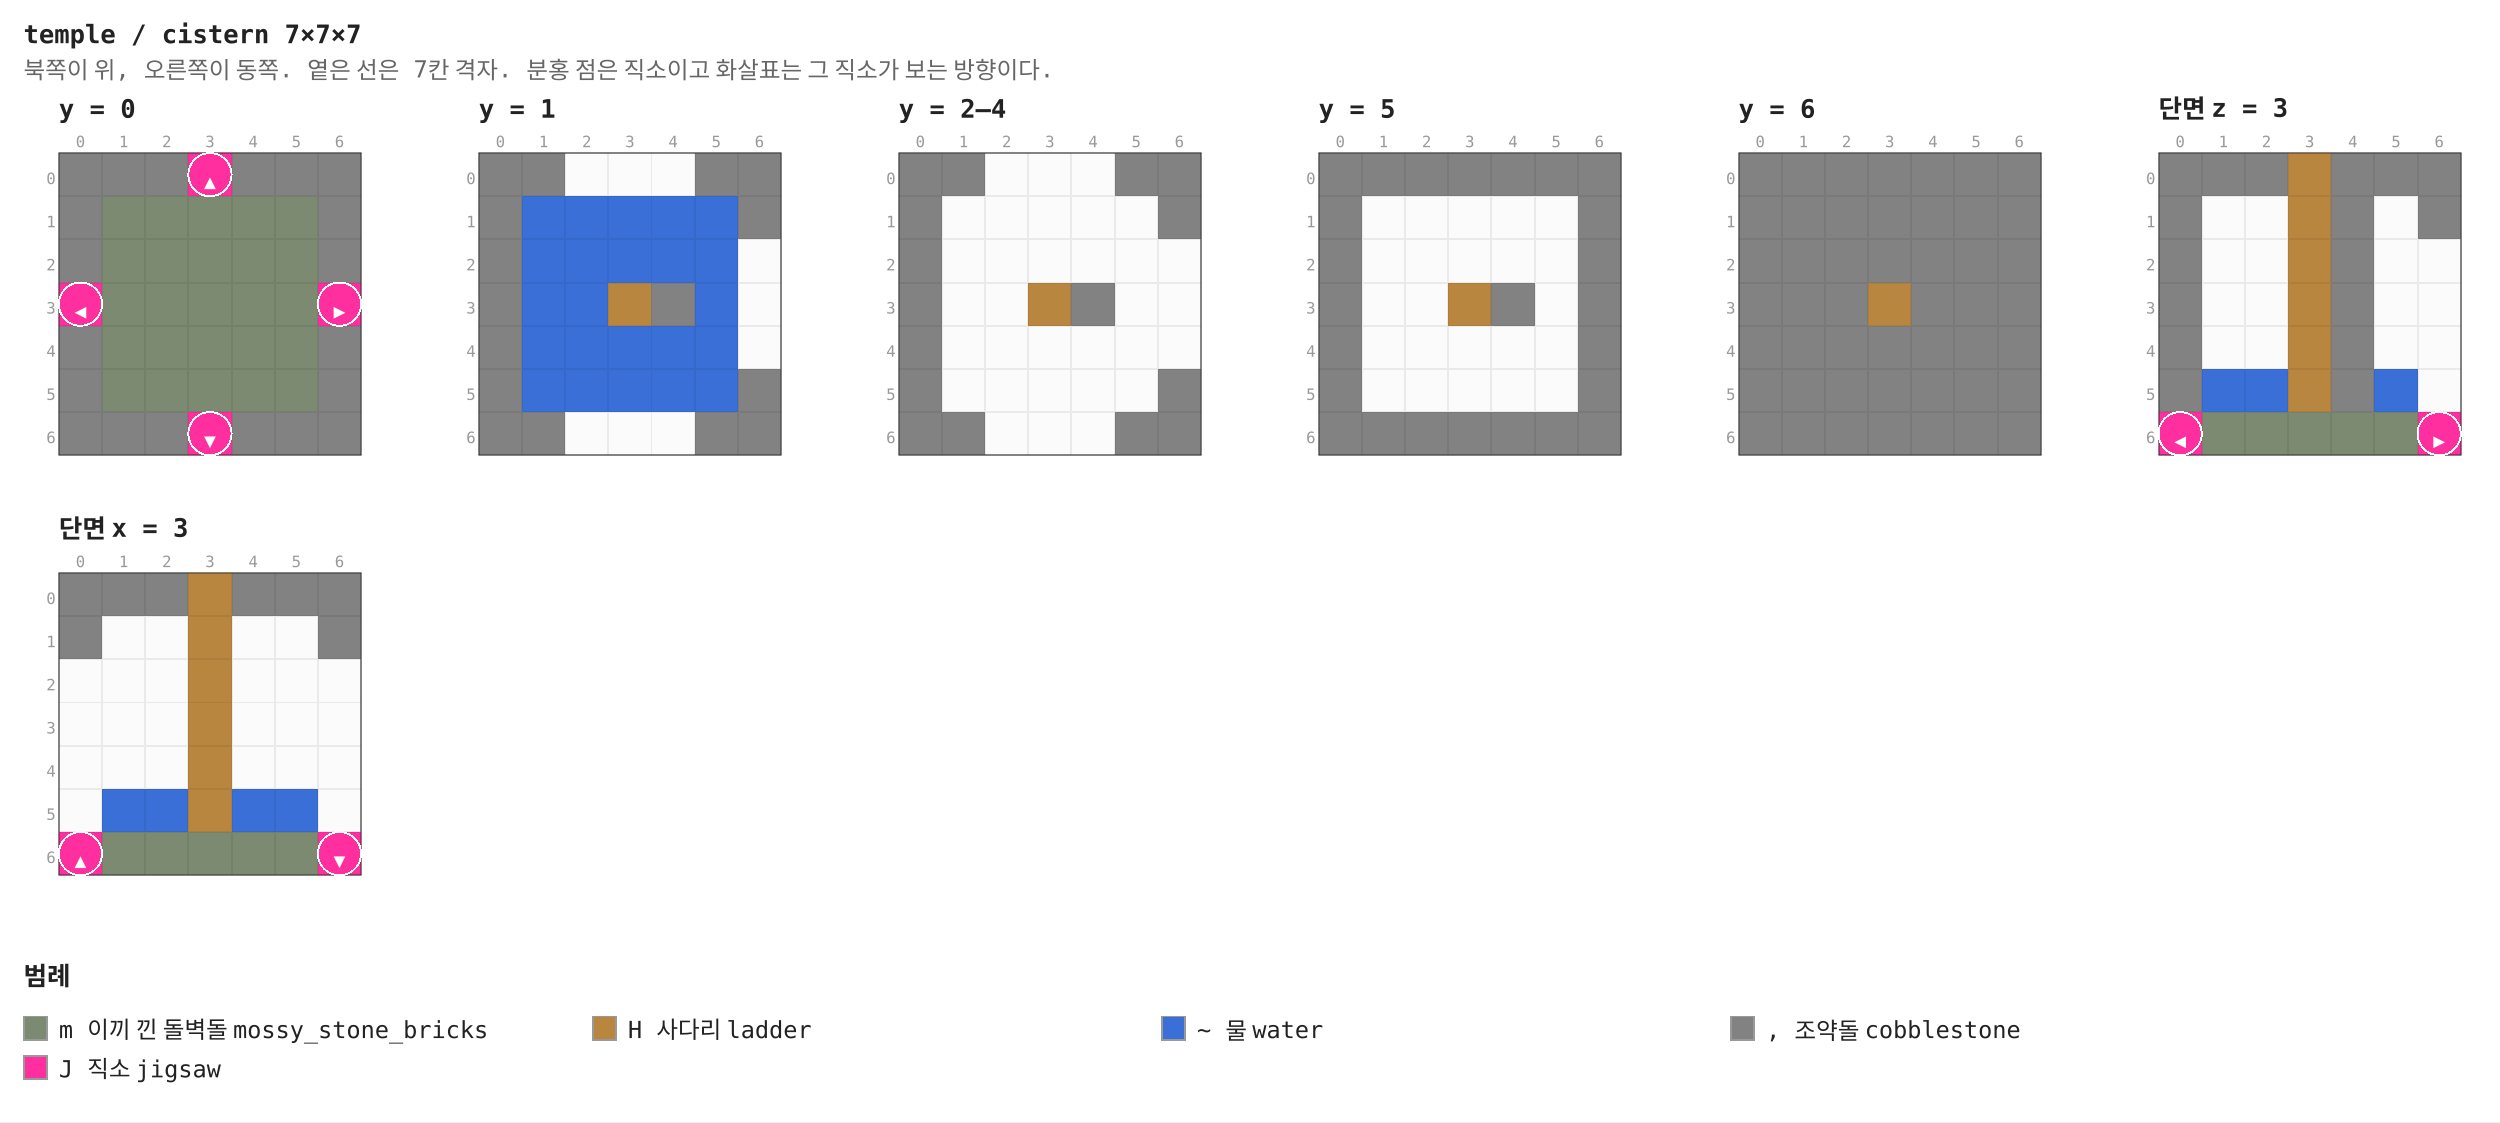
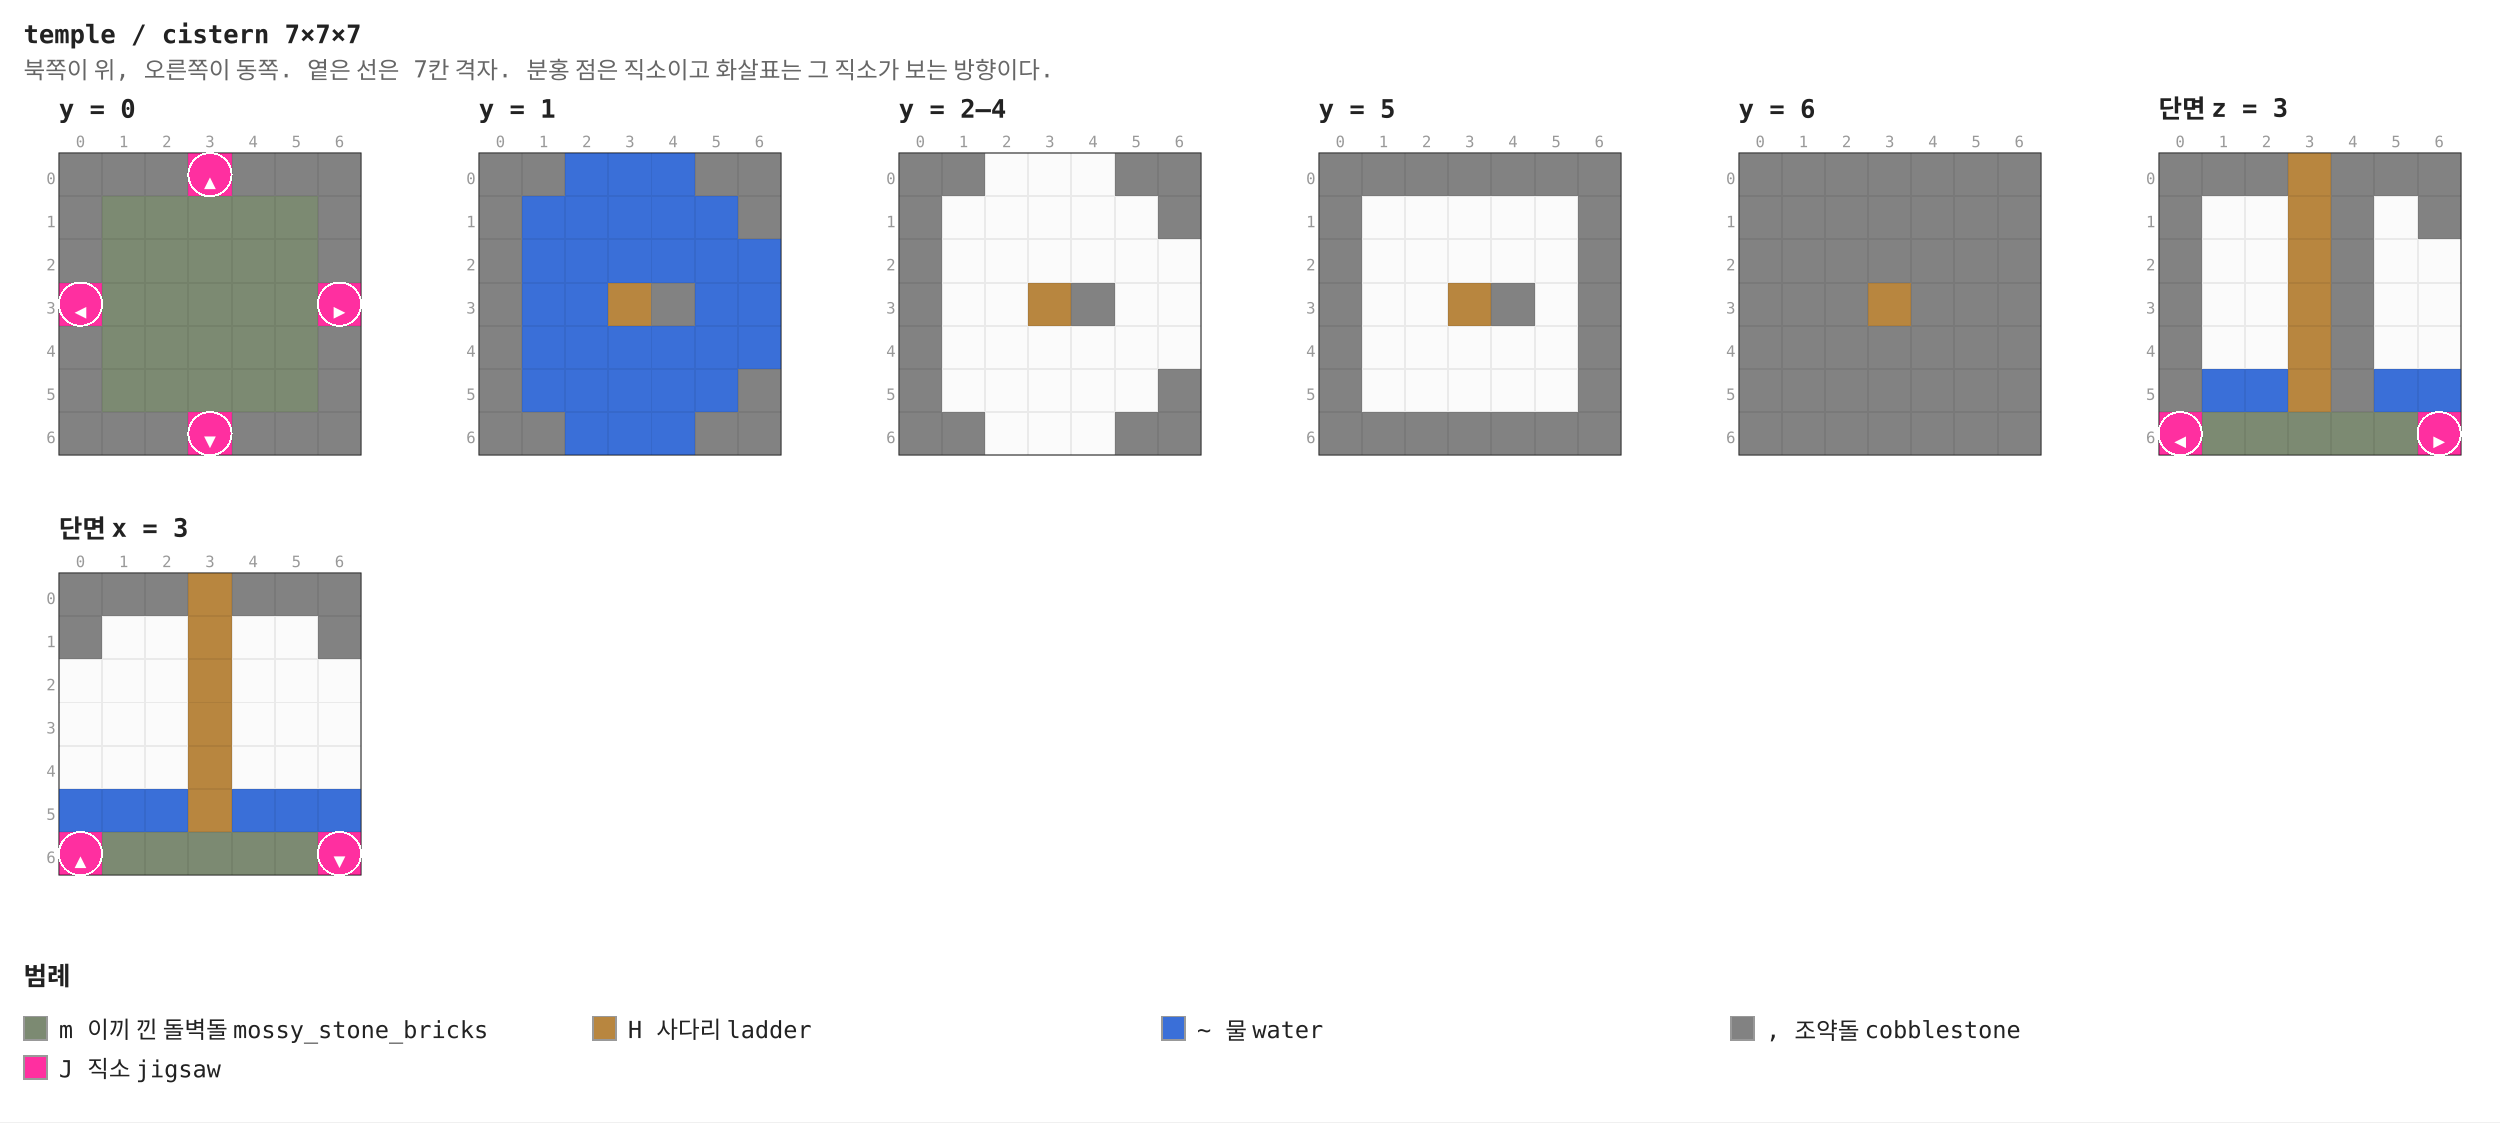
<svg xmlns="http://www.w3.org/2000/svg" width="1274" height="572" viewBox="0 0 1274 572" shape-rendering="crispEdges" font-family="Consolas,'Malgun Gothic','Noto Sans KR',monospace">
  <style>text{fill:#222;shape-rendering:auto}.cap{font-size:13px;font-weight:bold}.leg{font-size:12px}.sub{font-size:12px;fill:#666}.tick{font-size:8px;fill:#999;text-anchor:middle}.arrow{font-size:10px;fill:#fff;text-anchor:middle}.fine{stroke:#000;stroke-opacity:.07;stroke-width:1;fill:none}.grid{stroke:#000;stroke-opacity:.30;stroke-width:1}</style>
  <rect width="100%" height="100%" fill="#fff" />
  <text x="12" y="22" class="cap" font-size="16">temple / cistern   7×7×7</text>
  <text x="12" y="40" class="sub">북쪽이 위, 오른쪽이 동쪽. 옅은 선은 7칸 격자. 분홍 점은 직소이고 화살표는 그 직소가 보는 방향이다.</text>
  <text x="30" y="60" class="cap">y = 0</text>
  <rect x="30" y="78" width="154" height="154" fill="#fbfbfb" stroke="#bbb" />
  <path transform="translate(30,78) scale(22)" fill="#828282" d="M0 0h3v1h-3zM4 0h3v1h-3zM0 1h1v1h-1zM6 1h1v1h-1zM0 2h1v1h-1zM6 2h1v1h-1zM0 4h1v1h-1zM6 4h1v1h-1zM0 5h1v1h-1zM6 5h1v1h-1zM0 6h3v1h-3zM4 6h3v1h-3z" />
  <path transform="translate(30,78) scale(22)" fill="#ff2fa0" d="M3 0h1v1h-1zM0 3h1v1h-1zM6 3h1v1h-1zM3 6h1v1h-1z" />
  <path transform="translate(30,78) scale(22)" fill="#7c8a72" d="M1 1h5v1h-5zM1 2h5v1h-5zM1 3h5v1h-5zM1 4h5v1h-5zM1 5h5v1h-5z" />
  <path class="fine" d="M52 78v154M74 78v154M96 78v154M118 78v154M140 78v154M162 78v154M30 100h154M30 122h154M30 144h154M30 166h154M30 188h154M30 210h154" />
  <line x1="30" y1="78" x2="30" y2="232" class="grid" />
  <line x1="184" y1="78" x2="184" y2="232" class="grid" />
  <line x1="30" y1="78" x2="184" y2="78" class="grid" />
  <line x1="30" y1="232" x2="184" y2="232" class="grid" />
  <text x="41.0" y="75" class="tick">0</text>
  <text x="63.0" y="75" class="tick">1</text>
  <text x="85.0" y="75" class="tick">2</text>
  <text x="107.0" y="75" class="tick">3</text>
  <text x="129.0" y="75" class="tick">4</text>
  <text x="151.0" y="75" class="tick">5</text>
  <text x="173.0" y="75" class="tick">6</text>
  <text x="26" y="93.8" class="tick" text-anchor="end">0</text>
  <text x="26" y="115.8" class="tick" text-anchor="end">1</text>
  <text x="26" y="137.8" class="tick" text-anchor="end">2</text>
  <text x="26" y="159.8" class="tick" text-anchor="end">3</text>
  <text x="26" y="181.8" class="tick" text-anchor="end">4</text>
  <text x="26" y="203.8" class="tick" text-anchor="end">5</text>
  <text x="26" y="225.8" class="tick" text-anchor="end">6</text>
  <circle cx="41.0" cy="155.0" r="11.0" fill="#ff2fa0" stroke="#fff" />
  <text x="41.0" y="162.0" class="arrow" font-size="19.8">◀</text>
  <circle cx="107.0" cy="89.0" r="11.0" fill="#ff2fa0" stroke="#fff" />
  <text x="107.0" y="96.0" class="arrow" font-size="19.8">▲</text>
  <circle cx="107.0" cy="221.0" r="11.0" fill="#ff2fa0" stroke="#fff" />
  <text x="107.0" y="228.0" class="arrow" font-size="19.8">▼</text>
  <circle cx="173.0" cy="155.0" r="11.0" fill="#ff2fa0" stroke="#fff" />
  <text x="173.0" y="162.0" class="arrow" font-size="19.8">▶</text>
  <text x="244" y="60" class="cap">y = 1</text>
  <rect x="244" y="78" width="154" height="154" fill="#fbfbfb" stroke="#bbb" />
  <path transform="translate(244,78) scale(22)" fill="#828282" d="M0 0h2v1h-2zM5 0h2v1h-2zM0 1h1v1h-1zM6 1h1v1h-1zM0 2h1v1h-1zM0 3h1v1h-1zM4 3h1v1h-1zM0 4h1v1h-1zM0 5h1v1h-1zM6 5h1v1h-1zM0 6h2v1h-2zM5 6h2v1h-2z" />
-   <path transform="translate(244,78) scale(22)" fill="#3a6fd8" d="M1 1h5v1h-5zM1 2h5v1h-5zM1 3h2v1h-2zM5 3h1v1h-1zM1 4h5v1h-5zM1 5h5v1h-5z" />
+   <path transform="translate(244,78) scale(22)" fill="#3a6fd8" d="M2 0h3v1h-3zM1 1h5v1h-5zM1 2h6v1h-6zM1 3h2v1h-2zM5 3h2v1h-2zM1 4h6v1h-6zM1 5h5v1h-5zM2 6h3v1h-3z" />
  <path transform="translate(244,78) scale(22)" fill="#b8863f" d="M3 3h1v1h-1z" />
  <path class="fine" d="M266 78v154M288 78v154M310 78v154M332 78v154M354 78v154M376 78v154M244 100h154M244 122h154M244 144h154M244 166h154M244 188h154M244 210h154" />
  <line x1="244" y1="78" x2="244" y2="232" class="grid" />
  <line x1="398" y1="78" x2="398" y2="232" class="grid" />
  <line x1="244" y1="78" x2="398" y2="78" class="grid" />
  <line x1="244" y1="232" x2="398" y2="232" class="grid" />
  <text x="255.0" y="75" class="tick">0</text>
  <text x="277.0" y="75" class="tick">1</text>
  <text x="299.0" y="75" class="tick">2</text>
  <text x="321.0" y="75" class="tick">3</text>
  <text x="343.0" y="75" class="tick">4</text>
  <text x="365.0" y="75" class="tick">5</text>
  <text x="387.0" y="75" class="tick">6</text>
  <text x="240" y="93.8" class="tick" text-anchor="end">0</text>
  <text x="240" y="115.8" class="tick" text-anchor="end">1</text>
  <text x="240" y="137.8" class="tick" text-anchor="end">2</text>
  <text x="240" y="159.8" class="tick" text-anchor="end">3</text>
  <text x="240" y="181.8" class="tick" text-anchor="end">4</text>
  <text x="240" y="203.8" class="tick" text-anchor="end">5</text>
  <text x="240" y="225.8" class="tick" text-anchor="end">6</text>
  <text x="458" y="60" class="cap">y = 2–4</text>
  <rect x="458" y="78" width="154" height="154" fill="#fbfbfb" stroke="#bbb" />
  <path transform="translate(458,78) scale(22)" fill="#828282" d="M0 0h2v1h-2zM5 0h2v1h-2zM0 1h1v1h-1zM6 1h1v1h-1zM0 2h1v1h-1zM0 3h1v1h-1zM4 3h1v1h-1zM0 4h1v1h-1zM0 5h1v1h-1zM6 5h1v1h-1zM0 6h2v1h-2zM5 6h2v1h-2z" />
  <path transform="translate(458,78) scale(22)" fill="#b8863f" d="M3 3h1v1h-1z" />
  <path class="fine" d="M480 78v154M502 78v154M524 78v154M546 78v154M568 78v154M590 78v154M458 100h154M458 122h154M458 144h154M458 166h154M458 188h154M458 210h154" />
  <line x1="458" y1="78" x2="458" y2="232" class="grid" />
  <line x1="612" y1="78" x2="612" y2="232" class="grid" />
  <line x1="458" y1="78" x2="612" y2="78" class="grid" />
  <line x1="458" y1="232" x2="612" y2="232" class="grid" />
  <text x="469.0" y="75" class="tick">0</text>
  <text x="491.0" y="75" class="tick">1</text>
  <text x="513.0" y="75" class="tick">2</text>
  <text x="535.0" y="75" class="tick">3</text>
  <text x="557.0" y="75" class="tick">4</text>
  <text x="579.0" y="75" class="tick">5</text>
  <text x="601.0" y="75" class="tick">6</text>
  <text x="454" y="93.8" class="tick" text-anchor="end">0</text>
  <text x="454" y="115.8" class="tick" text-anchor="end">1</text>
  <text x="454" y="137.8" class="tick" text-anchor="end">2</text>
  <text x="454" y="159.8" class="tick" text-anchor="end">3</text>
  <text x="454" y="181.8" class="tick" text-anchor="end">4</text>
  <text x="454" y="203.8" class="tick" text-anchor="end">5</text>
  <text x="454" y="225.8" class="tick" text-anchor="end">6</text>
  <text x="672" y="60" class="cap">y = 5</text>
  <rect x="672" y="78" width="154" height="154" fill="#fbfbfb" stroke="#bbb" />
  <path transform="translate(672,78) scale(22)" fill="#828282" d="M0 0h7v1h-7zM0 1h1v1h-1zM6 1h1v1h-1zM0 2h1v1h-1zM6 2h1v1h-1zM0 3h1v1h-1zM4 3h1v1h-1zM6 3h1v1h-1zM0 4h1v1h-1zM6 4h1v1h-1zM0 5h1v1h-1zM6 5h1v1h-1zM0 6h7v1h-7z" />
  <path transform="translate(672,78) scale(22)" fill="#b8863f" d="M3 3h1v1h-1z" />
  <path class="fine" d="M694 78v154M716 78v154M738 78v154M760 78v154M782 78v154M804 78v154M672 100h154M672 122h154M672 144h154M672 166h154M672 188h154M672 210h154" />
  <line x1="672" y1="78" x2="672" y2="232" class="grid" />
  <line x1="826" y1="78" x2="826" y2="232" class="grid" />
  <line x1="672" y1="78" x2="826" y2="78" class="grid" />
  <line x1="672" y1="232" x2="826" y2="232" class="grid" />
  <text x="683.0" y="75" class="tick">0</text>
  <text x="705.0" y="75" class="tick">1</text>
  <text x="727.0" y="75" class="tick">2</text>
  <text x="749.0" y="75" class="tick">3</text>
  <text x="771.0" y="75" class="tick">4</text>
  <text x="793.0" y="75" class="tick">5</text>
  <text x="815.0" y="75" class="tick">6</text>
  <text x="668" y="93.8" class="tick" text-anchor="end">0</text>
  <text x="668" y="115.8" class="tick" text-anchor="end">1</text>
  <text x="668" y="137.8" class="tick" text-anchor="end">2</text>
  <text x="668" y="159.8" class="tick" text-anchor="end">3</text>
  <text x="668" y="181.8" class="tick" text-anchor="end">4</text>
  <text x="668" y="203.8" class="tick" text-anchor="end">5</text>
  <text x="668" y="225.8" class="tick" text-anchor="end">6</text>
  <text x="886" y="60" class="cap">y = 6</text>
  <rect x="886" y="78" width="154" height="154" fill="#fbfbfb" stroke="#bbb" />
  <path transform="translate(886,78) scale(22)" fill="#828282" d="M0 0h7v1h-7zM0 1h7v1h-7zM0 2h7v1h-7zM0 3h3v1h-3zM4 3h3v1h-3zM0 4h7v1h-7zM0 5h7v1h-7zM0 6h7v1h-7z" />
  <path transform="translate(886,78) scale(22)" fill="#b8863f" d="M3 3h1v1h-1z" />
  <path class="fine" d="M908 78v154M930 78v154M952 78v154M974 78v154M996 78v154M1018 78v154M886 100h154M886 122h154M886 144h154M886 166h154M886 188h154M886 210h154" />
  <line x1="886" y1="78" x2="886" y2="232" class="grid" />
  <line x1="1040" y1="78" x2="1040" y2="232" class="grid" />
  <line x1="886" y1="78" x2="1040" y2="78" class="grid" />
  <line x1="886" y1="232" x2="1040" y2="232" class="grid" />
  <text x="897.0" y="75" class="tick">0</text>
  <text x="919.0" y="75" class="tick">1</text>
  <text x="941.0" y="75" class="tick">2</text>
  <text x="963.0" y="75" class="tick">3</text>
  <text x="985.0" y="75" class="tick">4</text>
  <text x="1007.0" y="75" class="tick">5</text>
  <text x="1029.0" y="75" class="tick">6</text>
  <text x="882" y="93.8" class="tick" text-anchor="end">0</text>
  <text x="882" y="115.8" class="tick" text-anchor="end">1</text>
  <text x="882" y="137.8" class="tick" text-anchor="end">2</text>
  <text x="882" y="159.8" class="tick" text-anchor="end">3</text>
  <text x="882" y="181.8" class="tick" text-anchor="end">4</text>
  <text x="882" y="203.8" class="tick" text-anchor="end">5</text>
  <text x="882" y="225.8" class="tick" text-anchor="end">6</text>
  <text x="1100" y="60" class="cap">단면 z = 3</text>
  <rect x="1100" y="78" width="154" height="154" fill="#fbfbfb" stroke="#bbb" />
  <path transform="translate(1100,78) scale(22)" fill="#828282" d="M0 0h3v1h-3zM4 0h3v1h-3zM0 1h1v1h-1zM4 1h1v1h-1zM6 1h1v1h-1zM0 2h1v1h-1zM4 2h1v1h-1zM0 3h1v1h-1zM4 3h1v1h-1zM0 4h1v1h-1zM4 4h1v1h-1zM0 5h1v1h-1zM4 5h1v1h-1z" />
  <path transform="translate(1100,78) scale(22)" fill="#b8863f" d="M3 0h1v1h-1zM3 1h1v1h-1zM3 2h1v1h-1zM3 3h1v1h-1zM3 4h1v1h-1zM3 5h1v1h-1z" />
-   <path transform="translate(1100,78) scale(22)" fill="#3a6fd8" d="M1 5h2v1h-2zM5 5h1v1h-1z" />
+   <path transform="translate(1100,78) scale(22)" fill="#3a6fd8" d="M1 5h2v1h-2zM5 5h2v1h-2z" />
  <path transform="translate(1100,78) scale(22)" fill="#ff2fa0" d="M0 6h1v1h-1zM6 6h1v1h-1z" />
  <path transform="translate(1100,78) scale(22)" fill="#7c8a72" d="M1 6h5v1h-5z" />
  <path class="fine" d="M1122 78v154M1144 78v154M1166 78v154M1188 78v154M1210 78v154M1232 78v154M1100 100h154M1100 122h154M1100 144h154M1100 166h154M1100 188h154M1100 210h154" />
  <line x1="1100" y1="78" x2="1100" y2="232" class="grid" />
  <line x1="1254" y1="78" x2="1254" y2="232" class="grid" />
  <line x1="1100" y1="78" x2="1254" y2="78" class="grid" />
  <line x1="1100" y1="232" x2="1254" y2="232" class="grid" />
  <text x="1111.0" y="75" class="tick">0</text>
  <text x="1133.0" y="75" class="tick">1</text>
  <text x="1155.0" y="75" class="tick">2</text>
  <text x="1177.0" y="75" class="tick">3</text>
  <text x="1199.0" y="75" class="tick">4</text>
  <text x="1221.0" y="75" class="tick">5</text>
  <text x="1243.0" y="75" class="tick">6</text>
  <text x="1096" y="93.8" class="tick" text-anchor="end">0</text>
  <text x="1096" y="115.8" class="tick" text-anchor="end">1</text>
  <text x="1096" y="137.8" class="tick" text-anchor="end">2</text>
  <text x="1096" y="159.8" class="tick" text-anchor="end">3</text>
  <text x="1096" y="181.8" class="tick" text-anchor="end">4</text>
  <text x="1096" y="203.8" class="tick" text-anchor="end">5</text>
  <text x="1096" y="225.8" class="tick" text-anchor="end">6</text>
  <circle cx="1111.0" cy="221.0" r="11.0" fill="#ff2fa0" stroke="#fff" />
  <text x="1111.0" y="228.0" class="arrow" font-size="19.8">◀</text>
  <circle cx="1243.0" cy="221.0" r="11.0" fill="#ff2fa0" stroke="#fff" />
  <text x="1243.0" y="228.0" class="arrow" font-size="19.8">▶</text>
  <text x="30" y="274" class="cap">단면 x = 3</text>
  <rect x="30" y="292" width="154" height="154" fill="#fbfbfb" stroke="#bbb" />
  <path transform="translate(30,292) scale(22)" fill="#828282" d="M0 0h3v1h-3zM4 0h3v1h-3zM0 1h1v1h-1zM6 1h1v1h-1z" />
  <path transform="translate(30,292) scale(22)" fill="#b8863f" d="M3 0h1v1h-1zM3 1h1v1h-1zM3 2h1v1h-1zM3 3h1v1h-1zM3 4h1v1h-1zM3 5h1v1h-1z" />
-   <path transform="translate(30,292) scale(22)" fill="#3a6fd8" d="M1 5h2v1h-2zM4 5h2v1h-2z" />
+   <path transform="translate(30,292) scale(22)" fill="#3a6fd8" d="M0 5h3v1h-3zM4 5h3v1h-3z" />
  <path transform="translate(30,292) scale(22)" fill="#ff2fa0" d="M0 6h1v1h-1zM6 6h1v1h-1z" />
  <path transform="translate(30,292) scale(22)" fill="#7c8a72" d="M1 6h5v1h-5z" />
  <path class="fine" d="M52 292v154M74 292v154M96 292v154M118 292v154M140 292v154M162 292v154M30 314h154M30 336h154M30 358h154M30 380h154M30 402h154M30 424h154" />
  <line x1="30" y1="292" x2="30" y2="446" class="grid" />
  <line x1="184" y1="292" x2="184" y2="446" class="grid" />
  <line x1="30" y1="292" x2="184" y2="292" class="grid" />
  <line x1="30" y1="446" x2="184" y2="446" class="grid" />
  <text x="41.0" y="289" class="tick">0</text>
  <text x="63.0" y="289" class="tick">1</text>
  <text x="85.0" y="289" class="tick">2</text>
  <text x="107.0" y="289" class="tick">3</text>
  <text x="129.0" y="289" class="tick">4</text>
  <text x="151.0" y="289" class="tick">5</text>
  <text x="173.0" y="289" class="tick">6</text>
  <text x="26" y="307.8" class="tick" text-anchor="end">0</text>
  <text x="26" y="329.8" class="tick" text-anchor="end">1</text>
  <text x="26" y="351.8" class="tick" text-anchor="end">2</text>
  <text x="26" y="373.8" class="tick" text-anchor="end">3</text>
  <text x="26" y="395.8" class="tick" text-anchor="end">4</text>
  <text x="26" y="417.8" class="tick" text-anchor="end">5</text>
  <text x="26" y="439.8" class="tick" text-anchor="end">6</text>
  <circle cx="41.0" cy="435.0" r="11.0" fill="#ff2fa0" stroke="#fff" />
  <text x="41.0" y="442.0" class="arrow" font-size="19.8">▲</text>
  <circle cx="173.0" cy="435.0" r="11.0" fill="#ff2fa0" stroke="#fff" />
  <text x="173.0" y="442.0" class="arrow" font-size="19.8">▼</text>
  <text x="12" y="502" class="cap">범례</text>
  <rect x="12" y="518" width="12" height="12" fill="#7c8a72" stroke="#999" />
  <text x="30" y="529" class="leg">m  이끼 낀 돌벽돌  mossy_stone_bricks</text>
  <rect x="302" y="518" width="12" height="12" fill="#b8863f" stroke="#999" />
  <text x="320" y="529" class="leg">H  사다리  ladder</text>
  <rect x="592" y="518" width="12" height="12" fill="#3a6fd8" stroke="#999" />
  <text x="610" y="529" class="leg">~  물  water</text>
  <rect x="882" y="518" width="12" height="12" fill="#828282" stroke="#999" />
  <text x="900" y="529" class="leg">,  조약돌  cobblestone</text>
  <rect x="12" y="538" width="12" height="12" fill="#ff2fa0" stroke="#999" />
  <text x="30" y="549" class="leg">J  직소  jigsaw</text>
</svg>
